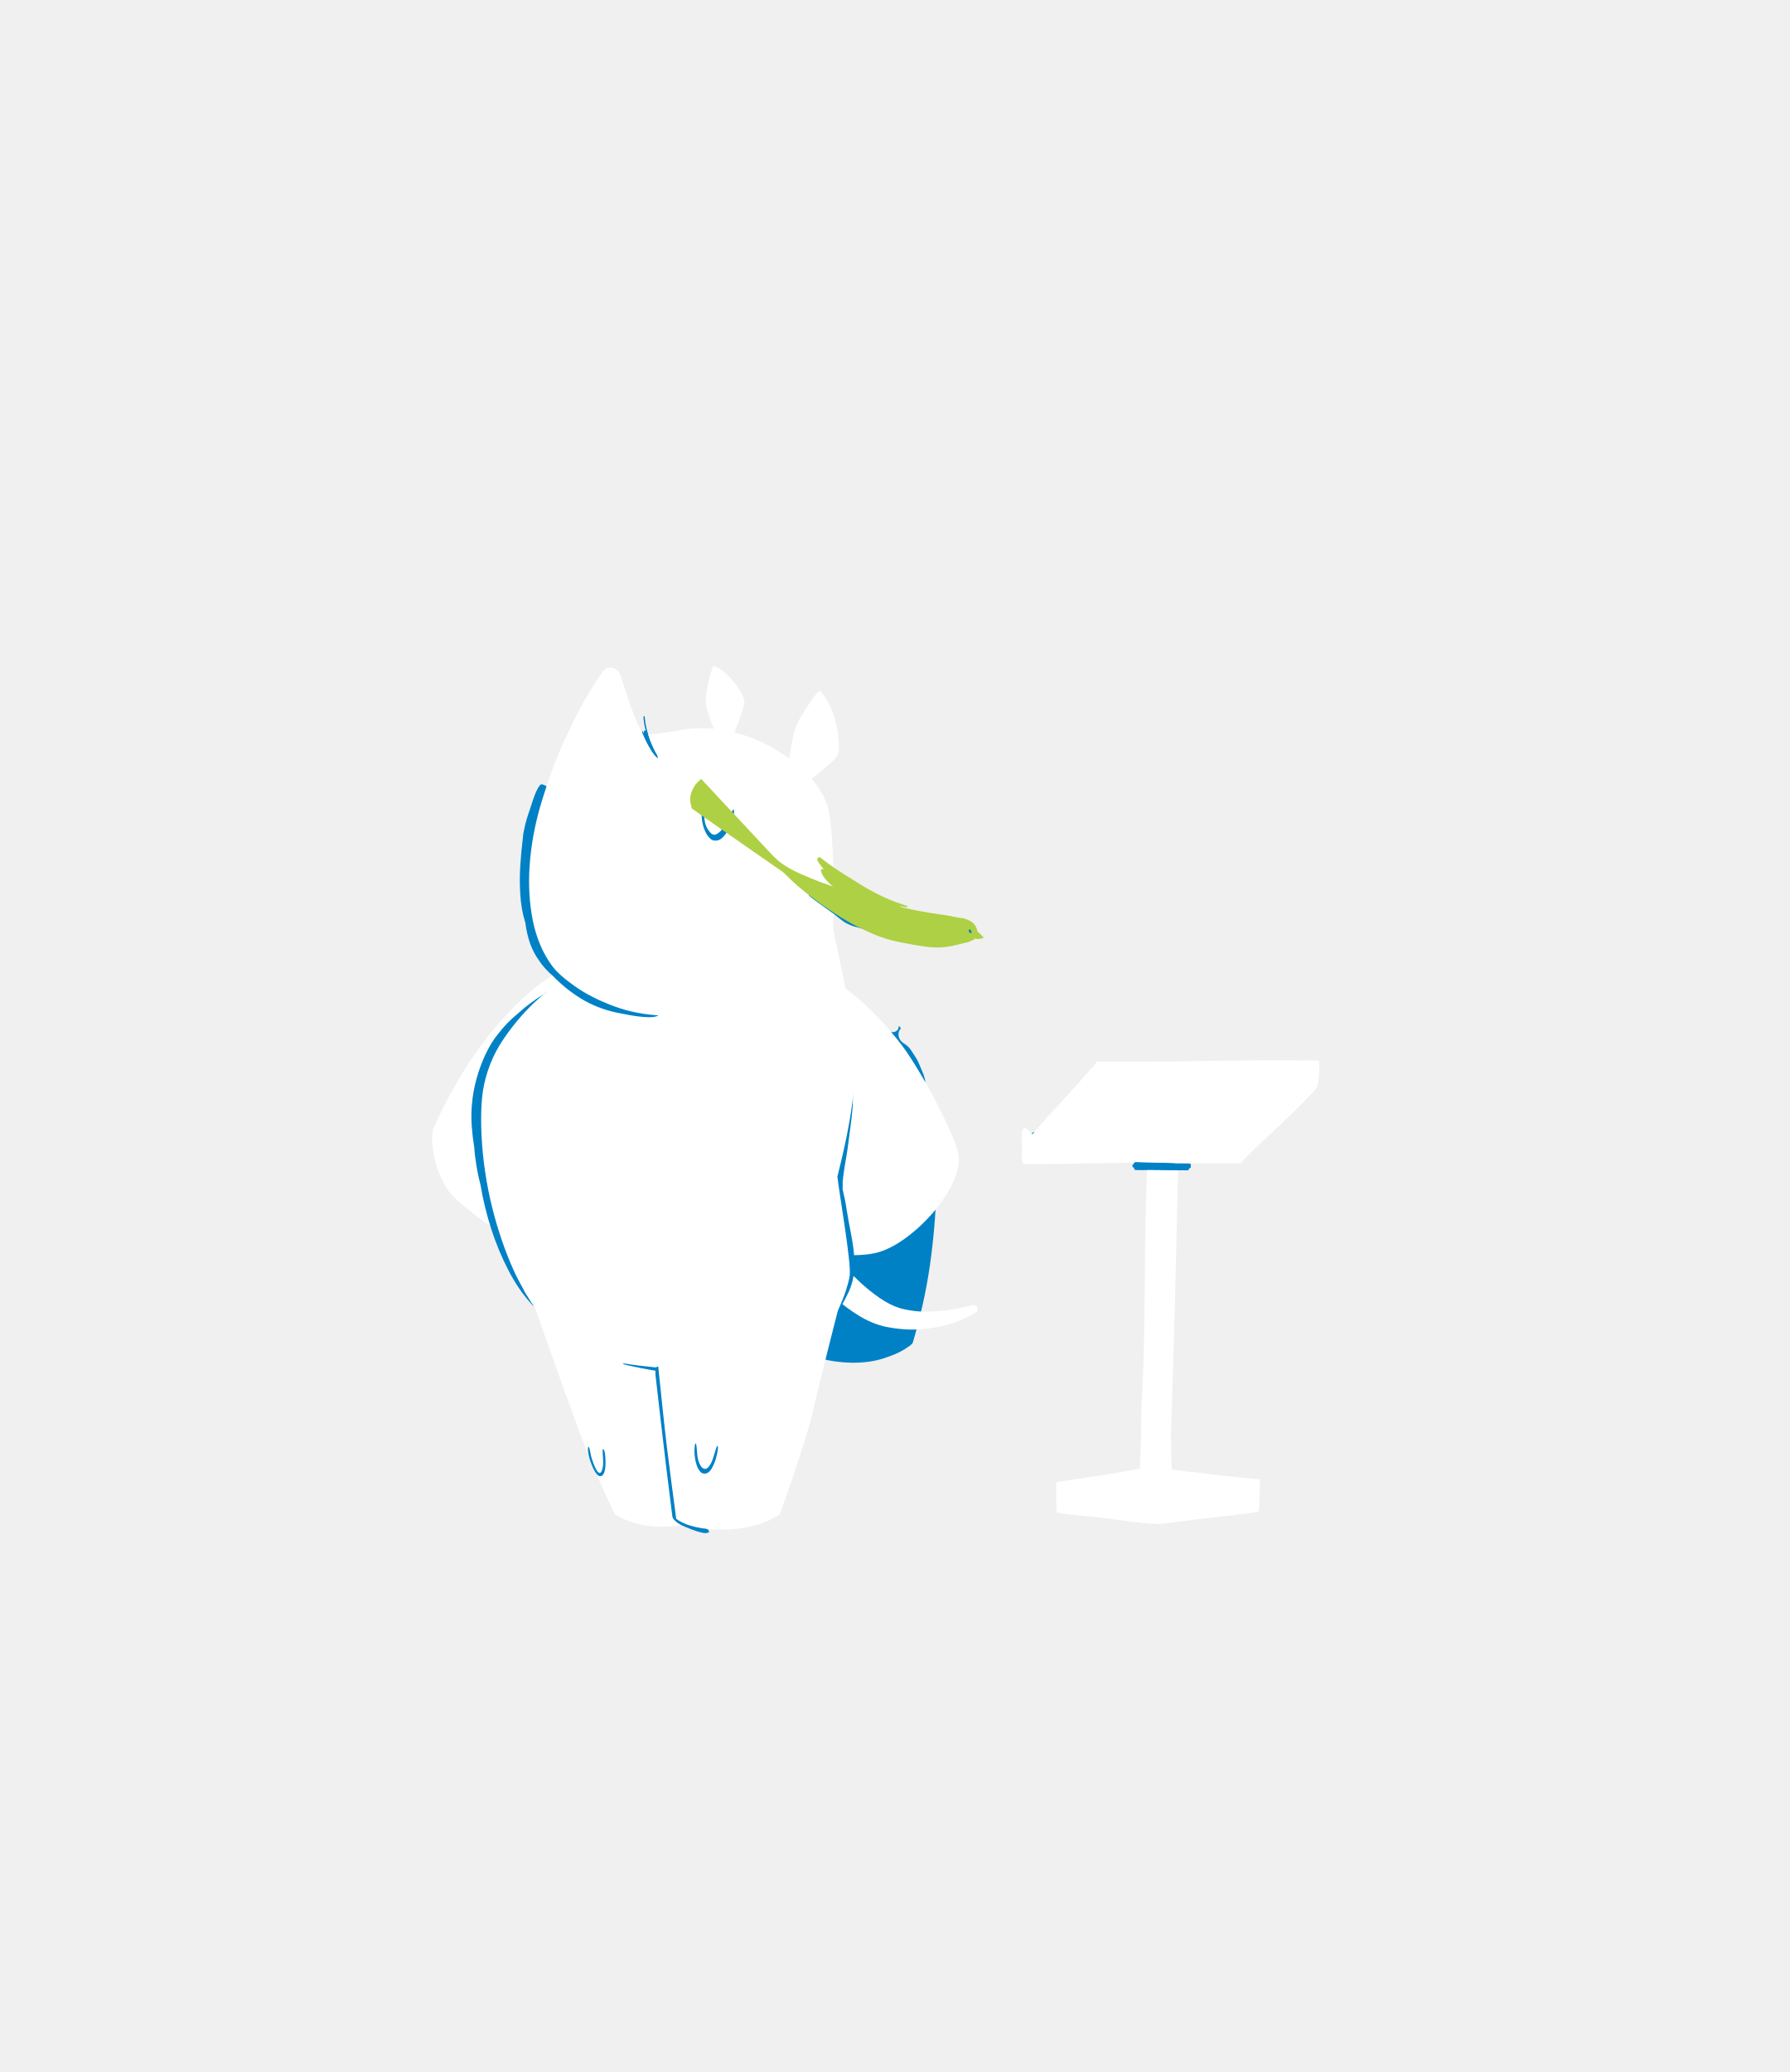
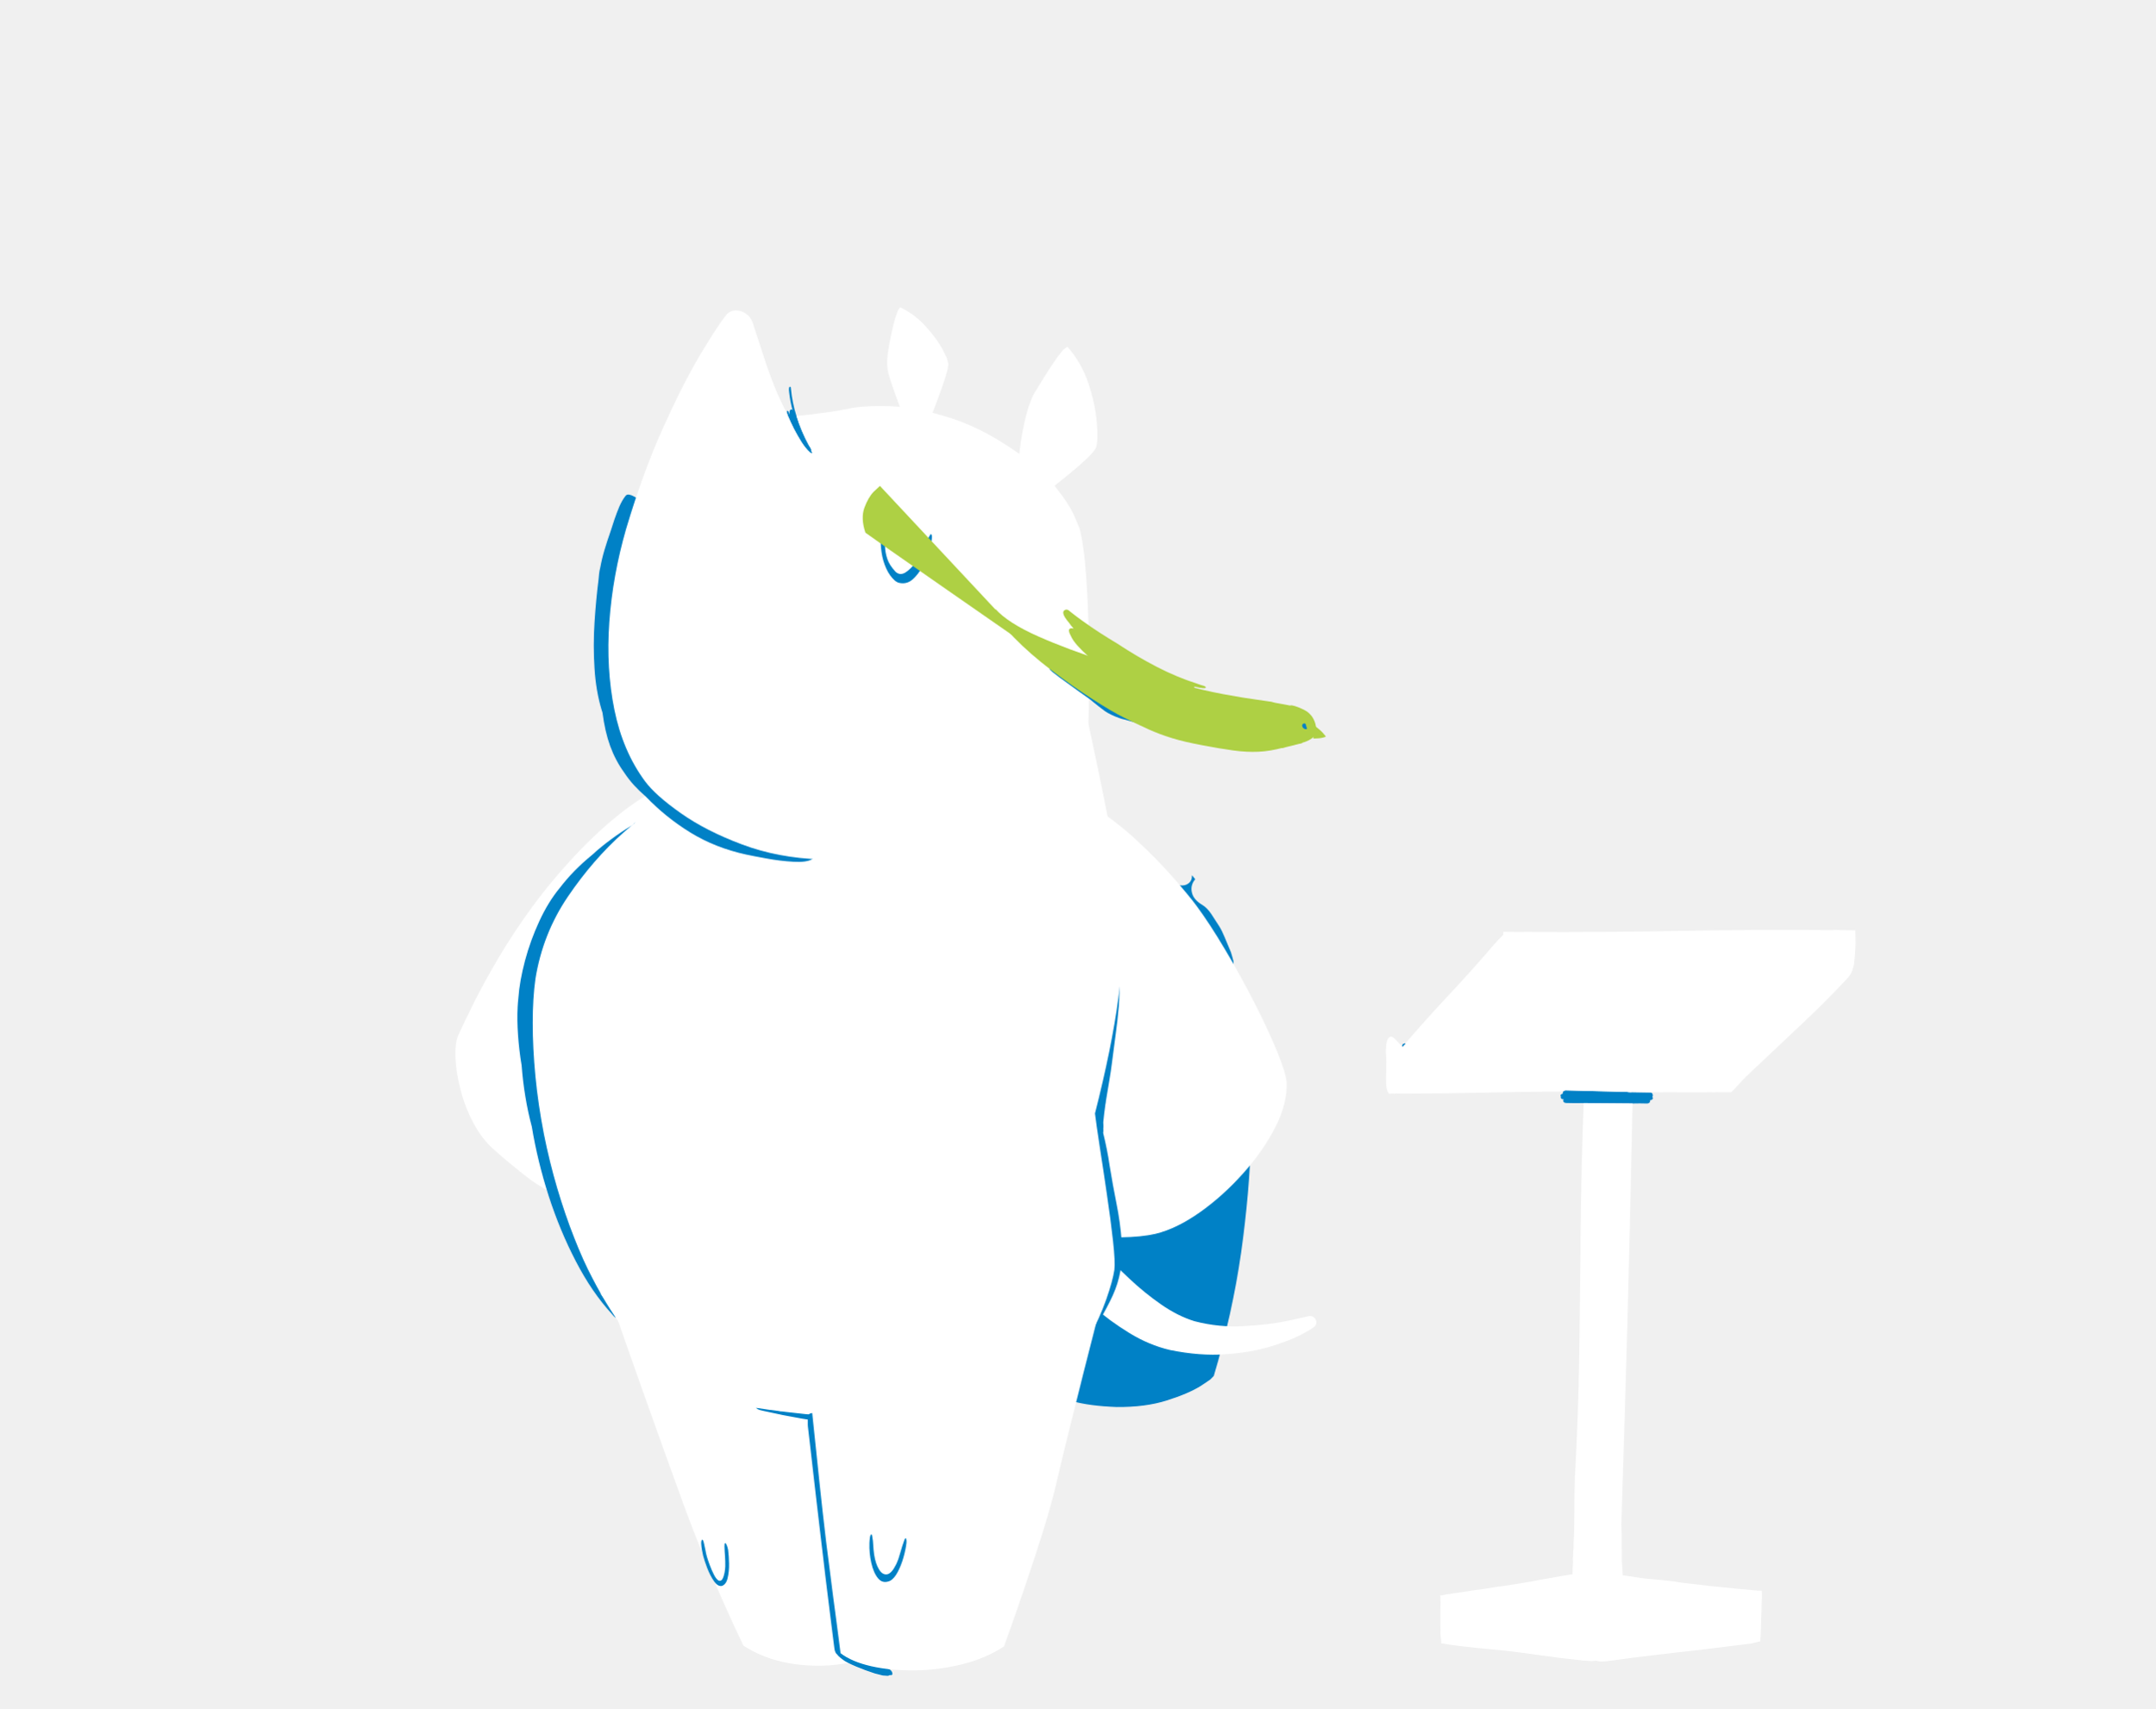
- <svg xmlns="http://www.w3.org/2000/svg" xmlns:xlink="http://www.w3.org/1999/xlink" preserveAspectRatio="none" width="760" height="880" viewBox="614 10 760 880">
+ <svg xmlns="http://www.w3.org/2000/svg" xmlns:xlink="http://www.w3.org/1999/xlink" preserveAspectRatio="none" width="580" height="460" viewBox="675 210 580 460">
  <defs>
    <g id="a">
      <path fill="#0081c6" d="M1801.75 495.7h-.05l-.4.15q-.15.1-.2.15 0 .1.1.2l-.2.1.15.15.05.05.15-.2.1-.1.05-.1q.1-.05.2-.15.05-.1.15-.15h-.2l.1-.1m51.55 10.8q.15-.15-.05-.45l.1-.3-.1-.4-.2-.15-.25-.05H1848.4l-.4-.05-12.85-.1-.4.15-.05.1-.1.3.05.15q-.35.1-.45.25-.1.2.05.4-.1.2.05.35.15.2.55.2-.2.25-.05.5.15.25.65.25h1.75q.9 0 1.8-.05 2.55 0 5.05-.05 2.55 0 5.1-.05.75 0 1.5-.05h1.45q.35 0 .55-.2.2-.15.1-.45l.1-.05q.3-.05.45-.25z" />
      <path fill="#FFF" d="M1849.15 507.9v-.4q-2.55.05-5.1.05-2.5.05-5.05.05-.25 13.2-.15 26.45.15 13.2.2 26.45.05 13.2-.45 26.35V590q.05 2.25.05 5.05.05 2.8-.05 5.35v.7q0 .4-.05.7v1.2l-.05.2v.3q0 .15.05.35v.7q0 .45-.05 1v1.15q-2.1.35-4.2.8-2.15.4-4.2.85l-2.1.4-3.55.65-1.4.2-2.2.4h-.05l-.5.1q-1.25.2-2.55.4-1.25.25-2.55.45l-.3.05q-.15.05-.35.05l-.65.1.05.1h-.05v-.1q-.35.1-.7.15l-.7.1-.45.1q-.25.05-.45.1l-.5.1q.05.25.05.5v.45q.05.25.05.45v2.35q0 1.55.1 3.45v.7q.05.3.05.65.05.35.1.75 0 .35.05.75.3.05.6.05.25.05.55.1.35.05.75.1.35.05.75.1.45.05.95.1.45.05.95.1 2.95.3 5.85.5 2.85.2 5.05.45l3.35.4q2.45.3 5.4.65 2.9.3 5.2.5l1.9.1 1-.1q.15.05.4.1t.5.05q.4 0 .9-.05.55-.05 1.1-.15 4.95-.8 9.5-1.4 4.6-.65 9.25-1.25 4.7-.65 9.75-1.4.3-.05.65-.1.3-.1.6-.15.35-.1.65-.2.3-.05.65-.15 0-.55.05-1.2 0-.65.05-1.4v-.3-.9-.3-.25q.05-1.55.05-3.25.05-1.65 0-2.75l-.05-.3h-.65q-.35-.05-.7-.05l-1.4-.1q-.25-.05-.5-.05l-1.5-.1-6-.5-6-.6q-1.75-.3-3.85-.45-2.05-.15-3.9-.3-.75-.1-1.95-.25-1.15-.2-2.45-.3-.1-.9-.15-1.7-.05-.8-.1-1.25-.05-1.85-.1-3.8 0-1.9-.15-3.8v-.1q.3-22.05.5-44.05.15-22.05.2-44.15m45.55-31.55q.15-1.45.15-3.25 0-.75-.05-1.45 0-.7-.05-1.4h-4.4q-.2 0-.4.05h-.7q-15.7.15-31.4.75t-31.4.8q-1.1 0-2.1.05h-2.7v.6l-.2.25q-.5.5-.95 1-.45.5-.85 1-4.4 5.4-9 10.55-4.55 5.1-8.9 10.4l-.1.1h.2q-.1.05-.15.15-.1.1-.2.15l-.05.1-.1.1-.15.2-.05-.05-.05.05q-.55-.65-1.15-1.25-.55-.6-.9-.8l-.25-.05-.1-.05q-.75.2-.9 1.45-.15 1.25-.05 2.45l.1 1.35v2.1q-.05 1.45.05 2.8.15 1.4.6 1.8v.05h.05l.1.05.35-.05h.6q.2 0 .35-.05h1.5q8.3-.15 16.65-.5 8.3-.35 16.6-.55l.05-.1.4-.15 12.85.1.4.05h.35l.35-.05H1849.95l3.2-.05h1.75q.9 0 1.8-.05 2.15-.05 4.3-.05l4.35-.1H1866.2l.3-.05h1.7q.7-.05 1.4-.05l.4-.4q.2-.25.4-.45.7-.75 1.1-1.25l.35-.4.1-.15.2-.15.2-.2.15-.2.55-.55.55-.55.45-.45 9.6-9.5q4.85-4.75 9.35-9.8.65-.7 1-1.3.3-.6.35-1l.1-.3.15-.6.1-1.15z" />
    </g>
    <path fill="#FFF" d="M949.7 654.45l3.7 8.65q2.65 6.55 8.3 12.45 5.65 5.9 15.85 6.1 5.45-.15 11.15-.7 5.7-.55 10.05-1.05l5.55-.5 11.8-5.35q26.35-4.7 42.45-11.5 16.15-6.85 26.35-14.55 10.15-7.75 18.6-15.1 7.55-6.45 12.55-15.8 5-9.35 7.55-19.25 2.6-9.95 2.9-18.15.3-8.2-1.5-12.35-3.45-7.75-9.1-19.2-5.7-11.4-13.75-25.2-8.05-13.75-18.6-28.45-11.75-16.15-25.15-30.5-13.35-14.35-27.05-25.1-13.75-10.75-26.6-16.1-13.25-4.95-18.5 2.45Q981 432.6 980.7 446q-.3 13.45 1.3 26.65 1.6 13.25 2.15 20.05 0 10.25-6.3 29.05-6.3 18.75-14.15 42.05-7.85 23.25-12.55 46.95-4.7 23.7-1.45 43.7z" id="b" />
    <path fill="#0081c6" d="M822.65 544.4q-2.4-11.25-5.55-22.4-3.15-11.15-7.45-22.05-1.3-3.1-2.8-4.7-1.5-1.6-3-2.85-1.45-1.2-2.55-3.25-.8-1.45-1.15-2.7-.35-1.3-.35-2.35-4.35-4.4-8.75-8.95-4.35-4.5-8.05-8.9-3.75-4.4-6.05-8.4-3.45-2.2-6.25-4.3-2.85-2.1-4.65-3.6l-.55-.75q-.35-.6-.75-1.05-.25 6.85-5.3 8.25-5.1 1.35-10.95.4-5.9-.95-8.55-1.05l-2.6 1.05-3.85 2.4q-4.55 3.1-9 6.7-4.5 3.55-6.35 5.3-3.15 2.85-6.25 3.25-3.05.4-5.05-1.15-2.05-1.55-1.95-4.65-.5.55-.95 1.1-.45.6-.95 1.15 2.85 3.35 1.9 7.5-.9 4.2-6.15 7.2-2.8 1.7-5.15 5.15-2.4 3.5-4.5 6.8-1.55 2.35-3.25 6.35-1.75 4.05-3.7 8.65-.35 1.25-.75 2.45l-.7 2.5q-.05 4.35-.85 8.75-.85 4.45-2.2 8.1-1.35 3.7-2.85 5.8-.25 1.2-.5 2.35-.3 1.15-.55 2.3-.4 2.05-1.05 5.75-.6 3.7-1.4 8.35-2.05 26.85-1.45 58.65.6 31.8 5.3 66.6 4.75 34.75 15.25 70.6l2.05 2.1 5.4 3.65q7.05 4.45 19.5 8.45 12.4 4 28.9 3.95 15.45-.45 25.8-3.25 10.3-2.8 15.9-6.15l4.45-3 2.35-2.4q4.45-13.45 8.75-35.65 4.25-22.25 8.05-49.4 3.85-27.15 6.95-55.45 3.1-28.25 5.3-53.8l-.5-9.7q-.3-4.85-.65-9.7z" id="c" />
    <path fill="#FFF" d="M823.5 476.15q-.1-12.8-2.45-25.8-2.4-12.95-9.55-21.6-7.15-8.65-21.5-8.4-13.05.85-26.75 8.95-13.75 8.1-26.15 19.35-12.45 11.3-21.6 21.6-9.2 10.35-13.2 15.65-7.8 10.3-16.65 24.9-8.85 14.55-16.85 29.8-8 15.25-13.25 27.6-5.25 12.3-5.9 18.05-.8 11.75 6.05 25.6 6.9 13.85 18.55 26.95 11.6 13.1 24.9 22.55 13.35 9.45 25.35 12.4 8.05 1.9 19.95 2.15 11.85.25 26.05-2.15 14.25-2.45 29.35-8.65 13.1-5.25 22.6-7 9.5-1.75 15.05-2.2l4.45-.8 2.3-1.25q2.9-20.4.55-43.4-2.35-23-7.05-45.2-4.7-22.2-8.9-40.1-4.2-17.9-5-28.1-.25-8.1-.35-20.9z" id="d" />
    <path fill="#FFF" d="M743.05 735.4l2.4 26.55 5.3 56.55q3.05 32.05 5.35 56.5l2.45 26.15q5.05 6.6 16.15 10.9 11.1 4.3 25.05 5.7 13.95 1.45 27.6-.6 13.6-2.05 23.65-8.2l3.25-9.65q3-9.1 7.2-23.65 4.15-14.5 7.8-31.1 2.85-13.45 5.95-28.85 3.15-15.4 5.85-29.3 2.7-13.9 4.45-22.8l1.75-9.3q-7.5-13.8-27.25-19.8t-43.75-6.55q-24-.6-44.3 1.9-20.3 2.45-28.9 5.55z" id="e" />
    <path fill="#0081c6" d="M943.65 840.8q-1.05-2.05-1.45-3.45-.75-2.75-1.15-5.5-.35-2.8-.9-5.5l-.5-1.5-.55-.4q-.6.1-1.05 1.35-.4 1.2-.4 2.45.15 3.15 1.1 7.5.95 4.35 3.1 7.95 2.1 3.6 5.8 4.45 3.45.45 5.8-2.6 2.35-3 3.65-7.05 1.3-4.05 1.65-6.75.15-1 .2-2.9.05-1.9-.25-3.6-.3-1.75-1.25-2.3l-.2-.05q-.15 0-.2.05-.35.35-.45.85l-.15.7q-.25 1.9-.3 3.9 0 2-.35 3.95-.3 1.7-1.15 4.5-.85 2.8-2.15 5.3-1.3 2.45-3 3.1-1.75.45-3.3-.95-1.5-1.45-2.55-3.5z" id="f" />
    <path fill="#FFF" d="M923.4 167.5q-7.3 4.55-12.05 9.45l-3.75 4.25-1.65 2.85-.5 2.95-.15 4.9q0 5.8.3 12.55.3 6.75.65 11.65l.35 5.15 3.1.4q2.9.45 5.9.75l2.3.15 1.1-.1q6.6-9.4 10.15-14.5 3.55-5.1 5.2-8.2 1.65-3.1 2.5-6.45 1-3.95 1.75-11 .8-7.05.95-13.2l-.1-4.9-.55-2.4q-8.2 1.15-15.5 5.7z" id="g" />
    <path fill="#FFF" d="M849.85 162.55l-1.6-2.25q-9.45 6.35-16.05 16.6-6.6 10.3-10.05 19.9-3.45 9.65-3.4 13.95.35 2.7 3.35 8.4 3 5.75 6.9 12.05 3.85 6.35 6.8 10.85l3.05 4.7 3.85-1.85q3.6-1.65 7.2-3.5l2.8-1.55 1.2-.9q2.9-13.8 3.9-23.65.95-9.85.75-15.95-.25-6.05-.95-8.65-.75-3-2.4-9.95-1.65-6.95-3.55-13.25l-1.8-4.95z" id="h" />
    <path fill="#FFF" d="M661.65 767.35l-12.75-1.2q-1.6 0-2.6 1.1-1.05 1.1-1.1 2.55-.05 1.5 1.3 2.7l2.6 1.4 5.45 2.2q6.9 2.6 18.4 4.6 11.45 2 26.2 1.2 14.7-.75 31.5-6.45 11.65-4.35 21.95-12.65 10.35-8.3 18.3-17.35 8-9.05 12.6-15.55l4.8-7.25-1.05-1.4-2.9-2.8q-3.8-3.5-8.4-7.55-4.65-4-7.35-6.3-2.1 3.35-7.35 10.9Q756 723 748.5 732q-7.45 9.05-16.15 16.9-8.75 7.85-17.75 11.9-13.4 5.4-27.85 6.4-14.4 1-25.1.15z" id="i" />
    <path fill="#0081c6" d="M1065.35 476.45q-4.7-4.8-10.2-9.3-5.25-4.85-11.3-9.3-6-4.5-12.8-8.55l-.4-.6q-.2-.25-.4-.45-.45-.1-.8-.15-.35-.05-.6-.05-1.2-.65-2.65-1.4-1.5-.8-2.65-1.45-.55-.35-1.1-.25-.55.15-.15 1.05l.55.45 1.4.95q1.85 1.25 4.5 3l.25.7q.1.4.25.85 2.75 8.15 6.25 16.05 3.45 7.95 6.35 16.05 5.6 17.2 7.45 34.5 1.85 17.3 3.35 34.5 1.55 17.25 6.15 34.15 5.65 20 5.8 40.05.1 20.1-4.5 39.8-4.55 19.65-13 38.4l-1.65 2.95q-1.4 2.45-3.1 5.95-1.75 3.5-2.85 7.05-.6.85-1.1 1.65-.45.85-.6 1.6.25.05.5.05l.5-.1q-.2 1.65 0 3.05.2 1.35 1 2.3-.5.8-.9 1.5-.35.75-.45 1.35.95 0 1.9-.95.9-.95 1.25-1.4 11.7-12.15 21.2-29.6 9.55-17.5 16.35-37.45 6.75-20 10.2-39.6 2.35-8.25 3.9-17.1 1.6-8.9 2.35-17.95 1.55-8.65 2.25-17.45.7-8.75.35-16.05-.05-1.25-.15-2.55-.1-1.3-.25-2.7-.65-9.8-3.75-21.55-3.1-11.7-8.25-22.8-5.15-11.15-11.8-19.2-3.95-5.15-8.65-10m-17.4 239.45q2.55-2.9 4.85-5.9-.9 1.3-1.85 2.6-.95 1.35-1.95 2.7-.45.45-1.4 1.6-.95 1.1-.95 2.2.15.05.4.1h.3q.1 0 .25-.15.15-.1.35-.3l.05.1.3.05q-1.1 1.5-2.2 3.05l-2.2 3q-.4.5-1.45 1.7-1.05 1.15-2.15 2.6-.25-1.35-.05-2.85t.7-2.95q.6-.5 1-1l.7-.7q2.75-2.9 5.3-5.85m32.7-63.1q-.528 1.736-1.1 3.45l1.05-3.4q.528-1.736 1.05-3.5-.475 1.75-1 3.45m-181.7 133.4l1.75.3q2.05.3 4.1.45 2.1.2 4.15.25-.2.35.25.55.45.2 1.45.35.4.05.75.1.4.05.85.1-1 .1-2 .15l-3.65.25q-1.25.1-2.25.55-.1 0-.3.2-.2.15-.2.3.25 1 1 1.1.75.1 1.75.05 11.55-.45 22.45-2.1 10.95-1.65 22.3-3.95.7-.1 2.35-.5 1.65-.4 2.5-1.25 0-.3-.25-.4-.2-.1-.35-.1l-.35-.05q-.35 0-.8.05-.4-.1-.85-.05-.45.05-.7.05-8.35 0-16.7.9-8.3.9-16.65 1.55-8.3.65-16.6-.2l-1.65-.2q-1.25-.15-2.35 0l-.65.75-.05.45.7.35m41.9-1.15q.2-.05.4-.15.2-.05.35-.15.4 0 .8-.05l.75-.05q-.4.05-.65.1t-.45.1l-.6.1-.6.1M746.95 525.2l-.3-2.3q-.3-1.75-.9-3.1-.25-.25-.55-.2-.3 0-.5.3l-.2 1-.1 2.05q-.05 2.5 0 5.25v3.7q-.4 8.85.15 16.75.6 7.9 1.65 15.65 1.05 7.8 2.05 16.25.65 5.45 1.6 11.1.95 5.65 1.85 11.35.05.65.15 1.25.1.6.2 1.15.4 2.55.65 5.1.3 2.5.5 4.95-.1.9-.1 1.85-.05.95.05 1.8 0 .6-.05 1.2 0 .65.1 1.3-1.2 4.65-2.2 9.3-1 4.65-1.7 9.25-1.9 10.9-4.2 21.75-2.35 10.9-3.25 21.85-.65 9.75.65 17t4.35 14q3.1 6.75 7.85 14.85.15.25.4.8t.6 1.25q0 .25.05.55.05.25.2.5l.25-.05q.45.8.95 1.45.55.7 1.1 1 .3-.15.3-.5v-.55q0-.45-.15-1.1-.2-.6-.55-1.35 1.3-1.6 2-3.7l.8-2.7q1.4-6.35 2.6-13.05 1.15-6.65 2.15-13.05 2.5-15.4 4.95-31.25 2.45-15.8 3.95-31.3 1.1-13.05-1.05-26.6-2.2-13.55-6.85-26.7.05-.6 0-1.15 0-.55-.15-1-.15 0-.3-.1-.2-.1-.25-.05l-.1.05q-3.2-8.7-7.25-16.85-4-8.15-8.55-15.45l-1.1-1.65q-.9-1.3-1.7-2.4 0-.1-.2-.2-.2-.05-.35 0 .2-4.7.4-9.45.25-4.75.1-9.8z" id="j" />
    <g id="k">
      <path fill="#FFF" d="M955.75 420.8q-32.35 1.95-74.45 4.9-42.1 3-73.95 5.35l-33.55 2.45-6.15 9q-5.85 8.75-12.75 23.3t-10.45 32.15q-3.25 18 .4 46.1 3.6 28.05 13.25 66.4-.8 6.15-2.9 18.9-2.15 12.8-4.45 27.5-2.35 14.75-3.8 26.75-1.45 12.05-.9 16.6.9 6.2 4.65 17 3.8 10.75 10.3 22.85 6.5 12.15 15.7 22.35 9.15 10.25 20.95 15.4 14.6 5.8 36.3 8.2 21.75 2.35 46.25 2.2 24.5-.2 47.4-2.1 22.9-1.9 39.9-4.7 20.25-3.4 35.8-13.2 15.5-9.75 27.6-24.6 12.1-14.8 22.1-33.25 5.6-10.1 11-23.3 5.45-13.15 10.15-28.2 4.7-15.1 8.05-30.9 3.5-16.85 5.25-33.15 1.7-16.25 1.8-30.6.1-14.35-1.4-25.35-4.1-26.05-18.75-47.6t-32.4-37.35q-17.7-15.8-31.05-24.7l-14.95-9.75h-10.05l-24.9 1.35z" />
      <path fill="#0081c6" d="M1027.1 329.9q-1.45 1-1.4 3 .1 2 .4 3.7-1.25.65-1.3 3-.1 2.3.25 4.5l.4 2.4q.5 5 .3 10.2-.25 5.2.6 10.6 1.2 7 .5 15.15-.65 8.15-2.75 16-2.15 7.85-5.3 13.9l-.95 1.8-.3.9.5.35 1.4.1q.95-.9 1.75-2.25l1-1.8q1.2-2.6 2.2-5.4 1-2.75 2.4-4.8 1.95-2.7 3.15-7.35 1.25-4.65 1.7-9.55.5-4.95.1-8.6-.15-1.5-.2-3-.05-1.5 0-3.05.6-2.8.6-5.4 0-2.65-.2-5.85-.2-4-.1-7.35.05-3.35.25-7.15l.1-2.05q.05-1.75-.3-3.55-.3-1.85-1.35-2.55-.2.05-.35.15-.15.05-.3.15-.25-2.2-.65-3.65-.35-1.5-.9-1.95-.15-.15-.5-.35-.35-.2-.75-.25z" />
    </g>
    <path fill="#0081c6" d="M1051.6 302.65q-.5-1.15-1.7-1.2-1.2-.1-2.5.3-1.35.4-2.35.75-3.4 1.1-4.6 4.7-1.15 3.6-1.15 7.95 0 4.3.05 7.55-.1 5.4-.35 10.5-.25 5.1 0 10.55.6 10.65.5 21-.05 10.3-.45 20.95-.05 1.6 0 4.65.05 3.05.35 6.4-.2.05-.35.1-.2.1-.45.2l-.25.4q-.2.35-.6.6l-1 .7-.55.5q-.25.35-.3 1.05-.35.9-.5 1.85-.15.9-.25 1.45-.15.55-.3 1.15-.2.6-.45 1.1l-.15.5q-.15.35-.25.65-1.4-.4-2.45 1.35-1 1.75-1.6 3.75l-.65 2.2q-.6 1-1.5 1.7t-1.9 2.5q-1.05 2.15-2 3.95-1 1.8-1.95 3.5.5-1.75.45-3.2-.1-1.5-1.1-2.3-.75.55-1.35 1.75-.65 1.2-1.1 2.4-.4 1.15-.65 1.65-1.1 2.25-3.55 6.4-2.4 4.15-5 7.95-2.65 3.85-4.4 5.15l-.7.1q-.65.1-1 .5-.3.1-.25.4l.05.35q0 .15.35.3l.3.25q-.4 1.05-1.5 2.35-1.05 1.3-2.4 2.75-9 1.2-18.5 2.7-9.5 1.5-18.85 3.65-9.35 2.2-17.8 5.5-6.75 2.65-13.5 5.15-6.8 2.5-13.5 5.05l-2.1 1.05q-1.55.85-2.65 1.95-.05.25 0 .55 0 .25.1.5-.3.2-.25.5.1.25.35.55 2.5 2.7 9.3 4.05 6.8 1.4 14 1.85 7.2.5 10.9.6 16.4.45 30.7-4.6t27.05-14q3.85-2.15 7.3-4.7 3.45-2.55 6.6-5.8 5.8-5.45 10.25-12.85 4.4-7.4 7.85-17.5.2-.35.35-.7l.4-.7q5.25-9.95 8.65-22.45 3.45-12.45 5.45-25.5 2-13 3.1-24.6.15-1.15.4-3.2.2-2 .15-3.6.25-5.45-.05-10.75-.3-5.25-.85-11-.2-3.15-.55-7.15-.35-4-.95-7.9-.65-3.9-1.85-6.75z" id="l" />
    <g id="m">
      <path fill="#0081c6" d="M980.9 222.3l.4-1.3q.25-.95.1-1.7-.5-.4-.7 0-.2.45-.35 1.05-1.15 3.7-2.65 7.25-1.5 3.6-3.35 6.95-2.1 3.95-4.55 7.6-2.45 3.7-5.25 7.1-.3.3-.95 1-.7.75-.9 1.45l.15.1q-.35.3-.55.6-.25.35-.3.7.3.3.7.15.4-.15.65-.35 2.45-1.45 5.3-4.45 2.85-3.05 5.5-6.45 2.6-3.4 4.2-5.85.15-.2.45-.65.3-.5.6-1.05.2-.35.3-.75.1-.35.05-.7-.45-.25-.75.15t-.5.8q-.15.2-.25.4l-.3.4q.35-.85.45-1.65.05-.8-.35-1.4-.35-.2-.6-.1t-.45.4q1.2-2.5 2.2-4.95.95-2.45 1.7-4.75m-14.3 26.2l.25-.3h.05l-.3.3z" />
      <path fill="#FFF" d="M966.85 248.2l-.25.3.3-.3h-.05m45.6-63.95q-2.9 1.1-4.65 4.1-5.3 9.6-9.85 17.75-4.5 8.15-9 15.15-4.45 7-9.55 13.2-.3.55-.6 1.05-.3.45-.45.65-1.6 2.45-4.2 5.85-2.65 3.4-5.5 6.45-2.85 3-5.3 4.45-.25.2-.65.35-.4.15-.7-.15.05-.35.3-.7.2-.3.55-.6l-.15-.1q.2-.7.9-1.45.65-.7.95-1 2.8-3.4 5.25-7.1 2.45-3.65 4.55-7.6-2.9-1.1-7.15-2.85t-9-3.85q-4.7-2.1-9-4.3-6.95-3.95-20.9-7.25-14-3.3-33.35-1.7-19.3 1.55-42.4 12.4-11.7 5.9-19.2 12.5-7.55 6.6-11.4 11.85l-4.65 6.95q-4.35 8.75-9.45 26.95t-9.7 38.5q-4.6 20.25-7.4 35.15l-2.1 11.7-.5 5.35 1.2 3.65 3.1 6.75q4.05 8.25 13.25 21.1 9.2 12.85 25.1 28.85 13.95 13.5 28.95 22.25 15 8.7 28.05 13.55 13.05 4.85 21.2 6.75 22 5.1 41.9 2.45 19.95-2.6 34.85-9.1 14.9-6.45 21.9-12.9 14.8-13.7 24-35.6 9.2-21.9 13.1-48.4 3.85-26.55 2.6-54.2-1.8-34.2-6.7-61.8-4.9-27.65-10.2-46.15-5.35-18.5-8.3-25.3-1.35-2.95-4.1-3.85-2.75-.9-5.6.25z" />
    </g>
    <path fill="#FFF" d="M789.2 341.6q-3.4 5.75-11.45 18.2-8.05 12.45-17.8 27.65t-18.3 29.35q-8.55 14.1-12.85 23.2l49.1 7.45q46.65 6.55 107.9 14.7 61.2 8.1 107.35 13.7l35 3.95 12.65.65-7.8-9.85q-5.8-7.2-13.15-15.8-7.35-8.55-13.8-15.45-6.5-6.85-9.8-8.9l-35.8-15.85q-31.25-13.5-70.8-30.35-39.6-16.85-69.25-29.4l-31.2-13.25z" id="n" />
    <path fill="#0081c6" d="M840.25 295.25q-.35.05-.6.4-.25.3-.35.8-.05.25-.1.6l-.1.7q-.05.65-.05 1.4v1.3q.05 4.3.35 6.75.3 2.5.9 4.75 1.2 4.9 3.35 8.6 2.2 3.7 5.85 4.8.65.25 1.35.25.7 0 1.15-.1 3.2-.85 5.8-3.55 2.55-2.65 4.2-6.4 1.65-3.7 2.2-7.55l.1-.7q.1-.55.1-1.2.2-1 .15-1.8-.05-.85-.4-1.4-.45.15-.65.7-.15.55-.2.8-1.2 4.15-2.2 7.35-.95 3.25-2.75 5.6-1.75 2.35-5.45 3.85-2.65.85-4.95-2.1-2.3-3-3.9-7.55-1.6-4.6-2.2-8.45l-.4-1.8-.3-1.9q-.15-1.3-.35-2.3-.25-.95-.55-1.85z" id="o" />
    <path fill="#FFF" d="M915.85 293.65q-.95-9.75-6.65-17.4-5.7-7.65-18.65-10.15-13.2-1.9-21.3 3.85-8.15 5.75-12.65 14.6-4.45 8.8-6.65 16.15 8.9 1.05 20.1 2.9 11.2 1.85 23 4.1 11.75 2.2 22.35 4.35 1.35-8.7.45-18.4z" id="p" />
    <path fill="#0081c6" d="M1057.8 788l-.65-.1q-.5-.05-.9-.1-.05 0-.15.05h-.1q-.55.45-.6.75 0 .3.35.55-.2.85-.35 1.65-.1.8-.25 1.35-4.4 18.4-8.15 35.75-3.8 17.4-7.4 34.8-3.6 17.4-7.45 35.85-.25 1.2-.15 2.15t.45 1.65q-1.6.85-3.2 1.6-1.55.75-3.05 1.4-2.55.8-5.1 1.5t-5.2 1.25l-3.75.5q-3.2.45-6.15 1.5t-2.9 2.9q.25.3.6.35.4.05.8-.05.25.15.55.25.3.1.55.15l2.9-.15 4.6-.95q5.4-1.4 10.85-3.25 5.4-1.85 7.4-3 .55-.3 1.8-1.1 1.25-.75 2.15-1.7.55-.3 1-1.05.45-.7.7-1.9 4.1-18.25 7.85-35.6 3.75-17.4 7.4-34.8 3.65-17.4 7.45-35.65l.15-.95q.1-.9.15-2.15.3-1.35-.05-2.3-.3-.95-2.15-1.15z" id="q" />
    <path fill="#FFF" d="M899.05 742.6q2.25 9.75 5.6 24.35 3.3 14.55 6.6 29.5t5.5 25.85q1.9 9 5.65 21.75 3.8 12.7 7.95 25.25t7.1 21l3.15 8.95q10.15 5.85 23.3 8.7 13.15 2.85 26.65 3.05 13.55.2 24.85-1.85 11.35-2.1 17.9-6.15l1.75-7.8q1.75-7.4 4.45-19.4 2.75-11.95 5.85-26.1 3.05-14.2 5.8-28.15 4.05-20.55 6.9-35.15 2.8-14.6 4.3-22.55l1.45-8.5q-8.7-2.95-30.9-8.65-22.15-5.7-49.35-10.95-27.2-5.3-51-6.9-23.8-1.65-35.85 3.5l2.35 10.25z" id="r" />
    <path fill="#0081c6" d="M938.3 828.5q.2 3.1 1.2 6.95 1 3.8 2.75 6.95 1.7 3.15 4.05 4.3 4 1.55 6.85-1.1 2.85-2.65 4.45-7.45 1.6-4.75 1.75-9.5.05-1.1-.1-2.65-.15-1.55-.85-1.55-.15.3-.3.65l-.15.5q-.6 2-.85 4.2-.3 2.15-.8 4.3-1.15 4.45-3.3 7.15t-4.75 2.35q-2.55-.35-4.9-4.95-1.2-2.6-1.95-5.7-.8-3.05-1.8-5.85-.6-1.4-1-.55-.35.8-.3 1.95z" id="s" />
    <path fill="#AED044" d="M919.5 791.45q4.8-35.35 10.85-81.8 6.05-46.45 10.6-81.7l4.75-37.1-27.1 9.7L793 728.5l20.55 23.25q19.7 21.7 47.45 45.55 27.75 23.8 52.9 31.55l5.6-37.4z" id="t" />
    <path fill="#0081c6" d="M795 726.7q-2.8.6-7.65 2.5-4.9 1.95-6.3 3.9l-.1 1.35q-.05 1.15.15 1.85l9.6-1.5 21.1-6.2q26.85-8.6 53.1-17.7l28.25-9.85 8.65-2.1q7.25-1.8 16.75-4.4 9.5-2.6 17.5-5.3 7-2.5 15.7-7.85 8.75-5.4 16.3-11.4 7.55-6 11-10.3l9.15-8.5q7.8-7.1 14.95-14.3l5.2-5.85 1.3-3.1q-.35-.35-.95-.35t-1 .05q-1.35 1.25-2.55 2.95l-1.55 2.25q-9.45 11.65-25.15 20.3t-33 15.7q-17.3 7.05-31.6 13.9-15.8 7.9-36.55 16.6-20.75 8.7-42.35 16.05-21.6 7.35-39.95 11.3z" id="u" />
    <path fill="#AED044" d="M1118.15 314.7q-21.35 27.55-56.9 68.6T979 468.1Q913.85 529 841 592.25q-72.9 63.3-138.8 107t-110.15 45.8q28.15 17.15 80.6 12.05 52.4-5.15 112.5-23.05 60.15-17.95 111.35-39.3 51.2-21.3 76.95-36.6 31.95-18.65 56.4-34.65 24.5-16 48.35-37.25 23.85-21.3 53.8-55.85 30.35-34.5 51.6-61.7 21.25-27.2 35.95-55.5 14.65-28.25 25.35-65.95 2.85-16.5-18.2-33.15t-46.7-26.05q-25.6-9.45-36.4-4.25l-8.4 9.4-17.05 21.5z" id="v" />
    <path fill="#AED044" d="M1347.85 394.9l-2.35-1.95-6.25-.1q-7.3 2.2-14.3 4.2-7 2-13.35 3.35-.3.05-.55.1l-.6.1q-81.6 22.4-169.2 31.25-87.6 8.85-178.4 7.8-40.75 1.6-81.8 1.55-41.05-.05-82.05-2.25-6.1-.35-12.15-.7-6.1-.4-12.15-.85-2.55-.2-5.15-.4l-5.2-.4q-7.95-.65-16.1-1.4-8.15-.8-16.4-1.75-2.6.5-5.5 1.65t-4.25 3.25q-.5.2-.85.65l-.45.6q-5.75 8.05-1.3 14.65 4.4 6.6 14.8 11.75 10.35 5.15 22.4 8.85 5.5 2.7 12.2 5.1 6.7 2.4 14 4.5-1.35.5-3.15 1.3-1.75.8-3.15 1.7-1 .6-1.95 1.15l-1.8 1.2q-.1.25-.4.4l-.35.2q-5.6 6.15-.9 12.55 4.7 6.45 14.65 12.1 14.65 11.2 40.3 18.65 25.7 7.5 52.65 11.9 27 4.4 45.5 6.45 8.05.95 15.8 1.55 7.75.6 15.25.9-.7 3.35.35 6.95 1.1 3.6 3.5 7.4.85 1.4 1.9 2.75 1 1.35 2.1 2.65 12.65 9.7 30.9 14.2 18.2 4.5 37.5 6.1 19.35 1.6 35.3 2.6 0 1.25.45 2.45.5 1.2 1 2.05 8.65 12.5 23.3 17.4 14.65 4.9 30.25 5.25 17.15.75 35.7-.75 18.5-1.5 37.5-4.8 3.65-1.35 7.3-2.65 3.6-1.35 7.25-2.7 12.65-4.8 25.1-9.75 12.4-4.95 24.55-9.95 5.05-2.1 10.05-4.2 5-2.05 9.95-4.15 1.6-.65 3.15-1.3l3.15-1.35q4.5-1.95 9.05-4.05 4.55-2.05 9.1-4.2 10.5-4.95 20.75-10.35 10.25-5.4 20.05-11.2 1.4-.8 2.7-1.65l2.7-1.6.3-.2.3-.2-.1-.3q-.05-.15-.15-.25-.15-.1-.35-.2-.15-.1-.35-.15-1.25-4.15-2.6-8.05-1.35-3.9-1.75-5.45-7.8-28.7-18.55-57.2-10.75-28.5-19.5-57.3-.15-.5-.35-1.55-.2-1.05-.6-2.4 8.85-2.95 16.9-6.25 8.05-3.35 15.2-7l7.35-4.7 2.15-3.55M796.3 497.5l-.5-.3q-.2-.15-.45-.3.05-.2.1-.35l.1-.4q.2.35.35.7.2.3.4.65m-19.35 4.9q.05.15.05.3-1.05-1-1.8-2.05-.75-1-1.15-2.05.6.9 1.3 1.75l1.5 1.7q.05.15.1.35z" id="w" />
    <path fill="#AED044" d="M1037.75 310.3q-28.5-9.5-51.15-7.95-22.7 1.55-28.75 13.2-7.6 18.5-12.8 46.75-5.2 28.2-9.85 52.15-.95 11.1 24.45 14.2 25.4 3.15 59.95 1.7 34.55-1.45 61.15-4l28-2.85-4.85-21.15q-4.55-19.6-9.1-39.35l-5.05-21.65q-23.5-21.55-52-31.05z" id="x" />
    <path fill="#AED044" d="M1012.35 269.55q-15.25 1.75-24.45 7.2-9.2 5.5-13.5 10.45-6.85 7.45-14.9 23.25-8.1 15.8-10.6 28.5-.9 7.85 8.25 17.3 9.1 9.5 24.1 16.95 14.95 7.45 31.55 9.2 16.7 1.25 34-2.55 17.35-3.85 30.2-10.35 12.85-6.5 16.1-13.25-.1-7.45-4.95-25.25-4.8-17.75-14.3-34.75-9.55-17-23.7-22.1-22.55-6.3-37.8-4.6z" id="y" />
    <path fill="#AED044" d="M1099.4 333.3q11.45-10.2 19.2-22.3l-3.55-2.1-10.1-4.2q-13.4-5.25-36.75-7.1l2.95 10.5q3.05 9.8 6.7 21.3 3.65 11.5 5.55 17.3l16-13.4z" id="z" />
    <path fill="#0081c6" d="M1035.4 302.25l-1.9-1-2-.6-2.15-.2-2.1.2-2 .6-1.9 1-1.6 1.35-1.35 1.65-1 1.85-.65 2.05-.2 2.1.2 2.1.65 2.05 1 1.85 1.35 1.65 1.6 1.35 1.9 1 2 .6 2.1.2 2.15-.2 2-.6 1.9-1 1.6-1.35 1.35-1.65 1-1.85.65-2.05.2-2.1-.2-2.1-.65-2.05-1-1.85-1.35-1.65-1.6-1.35z" id="A" />
    <path fill="#AED044" d="M1040.4 290.7q-3.7-5.25-11.25-5.6-8.85.45-13.2 7-4.3 6.5-5.15 14.65l35.45.25-1.05-5.7q-1.1-5.3-4.8-10.6z" id="B" />
  </defs>
  <use xlink:href="#a" transform="matrix(1.29524 .02345 -.0238 1.27998 -1268.65 -185.9)" />
  <use xlink:href="#b" transform="matrix(-.46756 -.00325 -.00316 .47095 1326.1 225.2)" />
  <use xlink:href="#c" transform="matrix(-.46756 -.00325 -.00316 .47095 1326.85 227.2)" />
  <use xlink:href="#d" transform="matrix(-.46756 -.00325 -.00316 .47095 1326.85 227.2)" />
  <use xlink:href="#e" transform="matrix(-.47208 -.0032 .10678 .56271 1179.75 144.25)" />
  <use xlink:href="#f" transform="matrix(-.33221 -.00824 .0818 .49065 1114.7 228.6)" />
  <use xlink:href="#g" transform="matrix(-.49028 -.16093 -.14157 .44617 1400.45 371.6)" />
  <use xlink:href="#h" transform="matrix(-.49246 -.15413 -.13536 .44807 1401.7 362.25)" />
  <use xlink:href="#i" transform="matrix(-.46489 .05887 .05898 .4649 1283.8 169.9)" />
  <use xlink:href="#j" transform="matrix(-.45743 -.00812 -.00333 .4685 1318.5 229.9)" />
  <use xlink:href="#k" transform="matrix(-.45743 -.00812 -.00333 .4685 1318.5 229.9)" />
  <use xlink:href="#l" transform="matrix(-.5011 -.1232 -.10724 .45564 1402.75 335.15)" />
  <use xlink:href="#m" transform="matrix(-.5011 -.1232 -.10724 .45564 1402.75 335.15)" />
  <use xlink:href="#n" transform="matrix(-.25769 -.08885 -.05693 .45822 1188.25 306.35)" />
  <use xlink:href="#o" transform="matrix(-.49167 -.26064 -.12659 .51912 1376 419.45)" />
  <use xlink:href="#p" transform="matrix(-.5011 -.1232 -.10724 .45564 1408.65 319.8)" />
  <use xlink:href="#q" transform="matrix(-.47302 -.00327 -.03418 .56142 1420.85 151.45)" />
  <use xlink:href="#r" transform="matrix(-.47302 -.00327 -.03418 .56142 1420.85 151.45)" />
  <use xlink:href="#s" transform="matrix(-.47302 -.00327 -.03418 .56142 1391.1 163.3)" />
  <use xlink:href="#t" transform="matrix(.10083 .18439 -.16046 -.09673 948.75 265.05)" />
  <use xlink:href="#u" transform="matrix(.07372 .08826 -.07407 .05101 954.4 283.65)" />
  <use xlink:href="#v" transform="matrix(.07372 .08826 -.07407 .05101 954.4 283.65)" />
  <use xlink:href="#w" transform="matrix(.05824 .03767 -.03017 .05998 932.95 320.65)" />
  <use xlink:href="#x" transform="matrix(.02193 .07182 -.07127 -.0002 1025.85 331.85)" />
  <use xlink:href="#y" transform="matrix(.02127 .07106 -.06972 .00264 1026.05 331.55)" />
  <use xlink:href="#z" transform="matrix(.06746 .04288 -.0276 .05672 964.95 342.7)" />
  <use xlink:href="#A" transform="matrix(.02127 .07106 -.06972 .00264 1026.05 331.55)" />
  <use xlink:href="#B" transform="matrix(.02127 .07106 -.06972 .00264 1026.05 331.55)" />
</svg>
